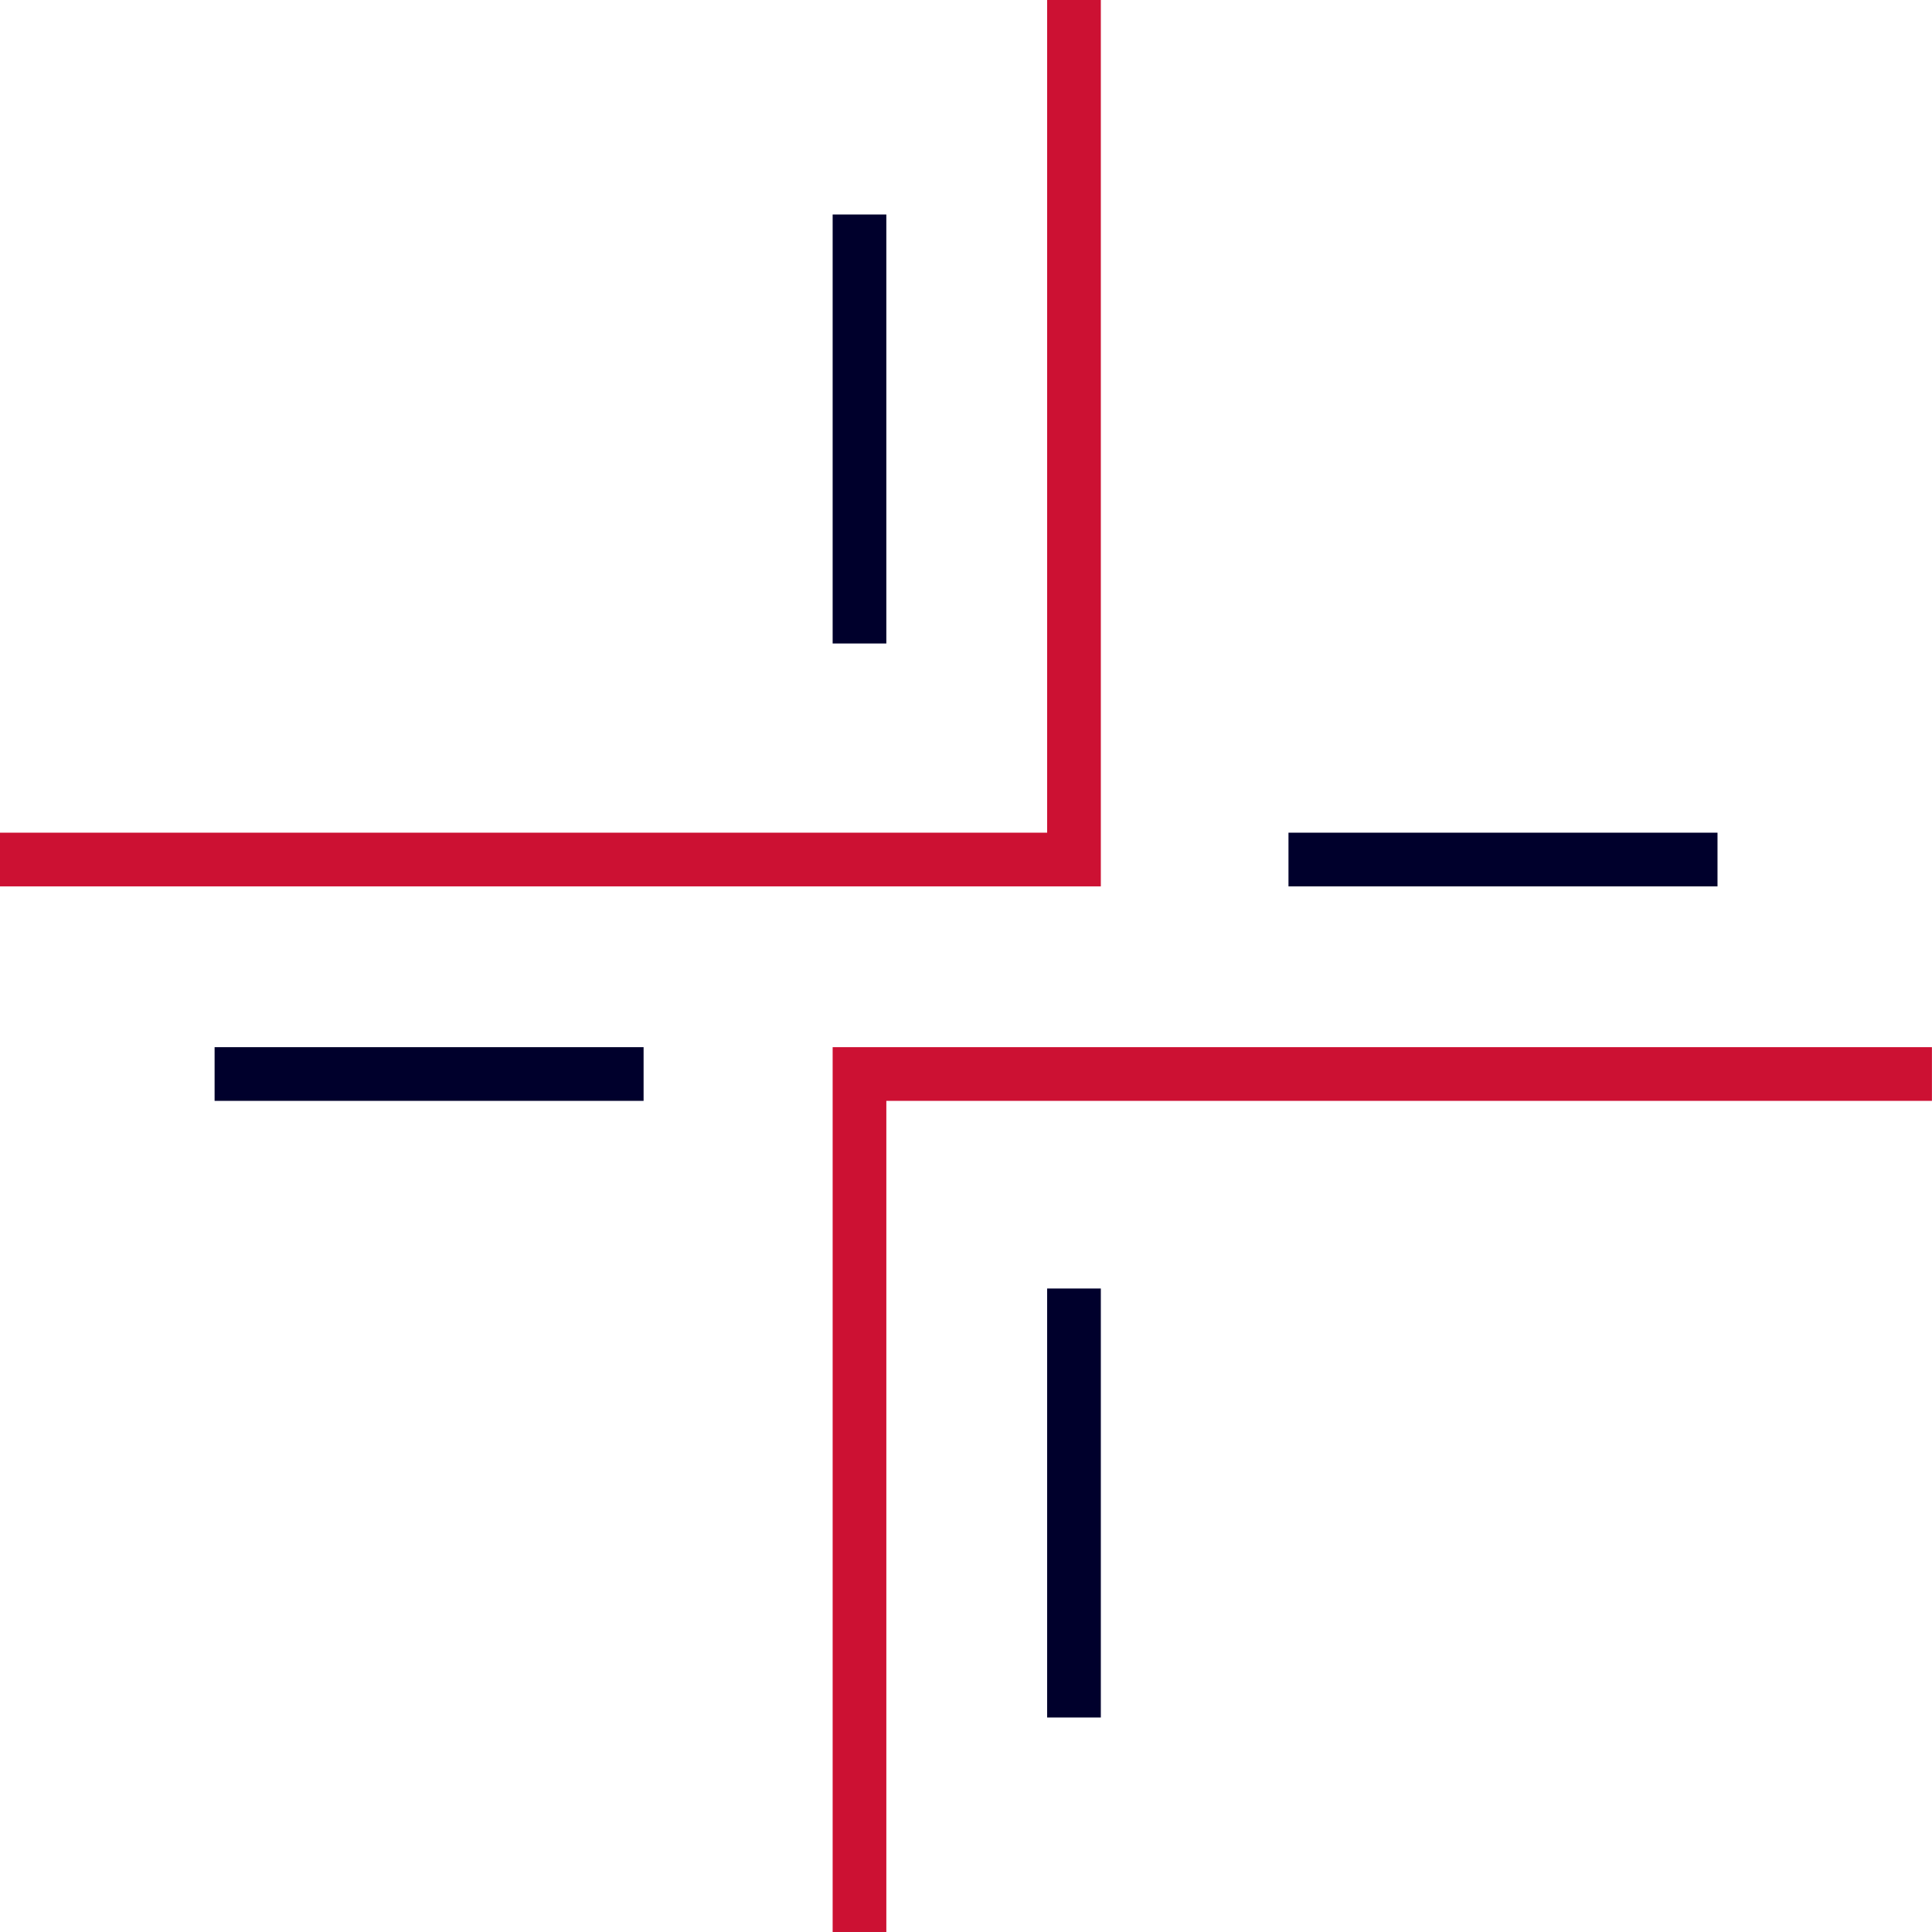
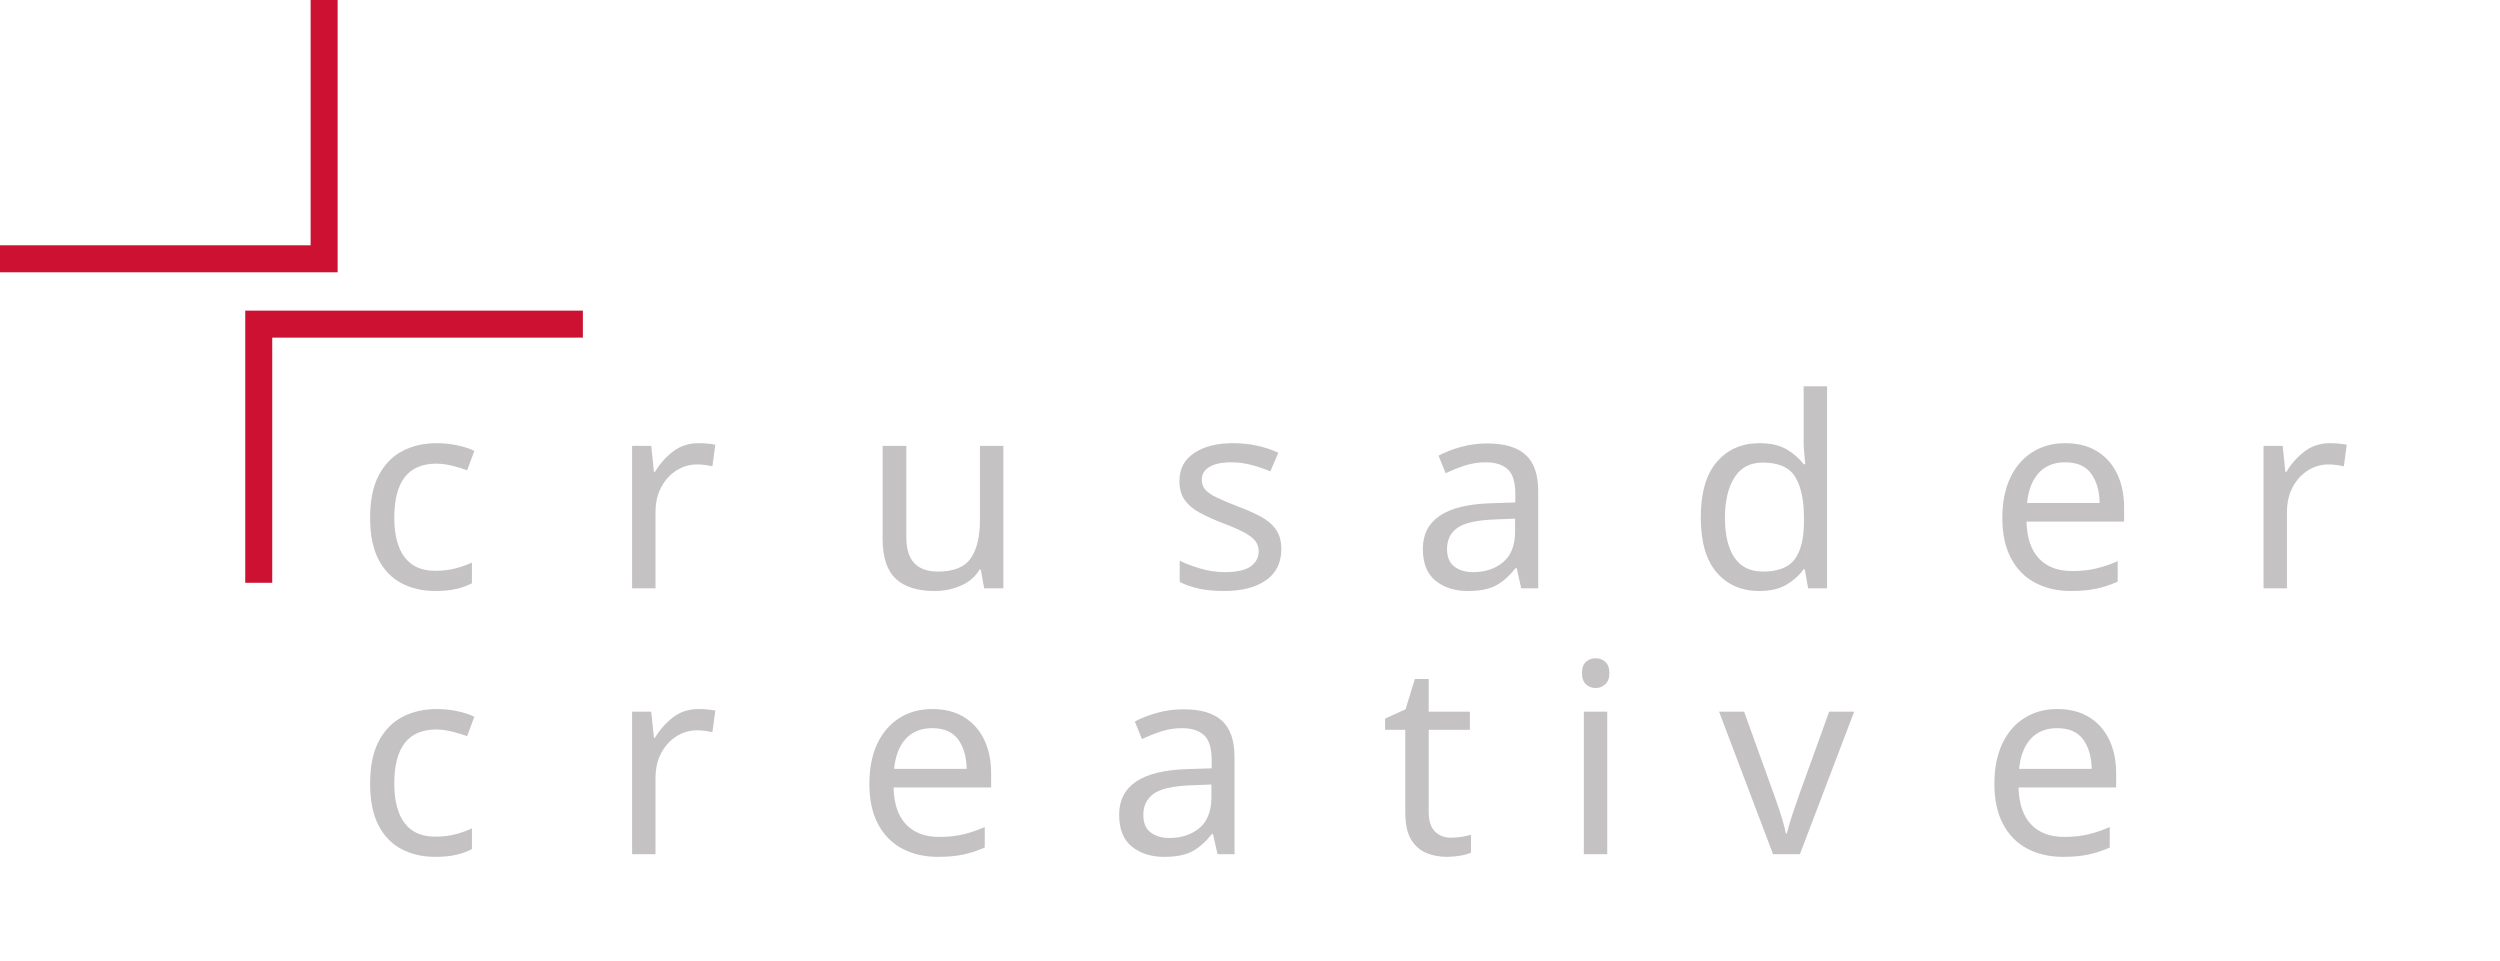
- <svg xmlns="http://www.w3.org/2000/svg" id="Layer_1" data-name="Layer 1" viewBox="0 0 562.5 562.5">
+ <svg xmlns="http://www.w3.org/2000/svg" id="Layer_1" data-name="Layer 1" viewBox="0 0 1043.88 400.85">
  <defs>
-     <style>.cls-1,.cls-2{fill:none;stroke-miterlimit:10;stroke-width:15.63px;}.cls-1{stroke:#c13;}.cls-2{stroke:#00002c;}</style>
+     <style>
+             .cls-1{fill:none;stroke:#c13;stroke-miterlimit:10;stroke-width:11.27px;}
+             .cls-2,
+             .cls-3{isolation:isolate;}
+             .cls-3{font-size:111.01px;fill:#c4c2c2;font-family:BioRhymeExpanded-Regular, BioRhyme Expanded;}
+         </style>
  </defs>
-   <g id="Crusader-cross-details">
-     <g id="Crusader-cross-main">
-       <path class="cls-1" d="M331.21,19.23V269.48H18.52" transform="translate(-18.52 -19.23)" />
-       <path class="cls-1" d="M581,331.93H268.76v249.8" transform="translate(-18.52 -19.23)" />
+   <g id="Crusader-Logo-name">
+     <g id="crusader-icon">
+       <path class="cls-1" d="M149.13,127.94V236H13.79" transform="translate(-13.79 -127.94)" />
+       <path class="cls-1" d="M257.17,263.28H121.83v108" transform="translate(-13.79 -127.94)" />
    </g>
-     <g id="Crusader-cross-detail">
-       <path class="cls-2" d="M268.76,81.68v124.9" transform="translate(-18.52 -19.23)" />
-       <path class="cls-2" d="M81,331.93h124.9" transform="translate(-18.52 -19.23)" />
-       <path class="cls-2" d="M331.21,394.38v124.9" transform="translate(-18.52 -19.23)" />
-       <path class="cls-2" d="M393.66,269.48H518.57" transform="translate(-18.52 -19.23)" />
+     <g class="cls-2">
+       <text class="cls-3" transform="translate(148.43 245.66)">c</text>
+       <text class="cls-3" transform="translate(254.5 245.66)">r</text>
+       <text class="cls-3" transform="translate(359.78 245.66)">u</text>
+       <text class="cls-3" transform="translate(486.82 245.66)">s</text>
+       <text class="cls-3" transform="translate(589 245.66)">a</text>
+       <text class="cls-3" transform="translate(704.05 245.66)">d</text>
+       <text class="cls-3" transform="translate(829.97 245.66)">e</text>
+       <text class="cls-3" transform="translate(935.71 245.66)">r</text>
+     </g>
+     <g class="cls-2">
+       <text class="cls-3" transform="translate(148.43 356.67)">c</text>
+       <text class="cls-3" transform="translate(254.5 356.67)">r</text>
+       <text class="cls-3" transform="translate(356.9 356.67)">e</text>
+       <text class="cls-3" transform="translate(462.19 356.67)">a</text>
+       <text class="cls-3" transform="translate(576.57 356.67)">t</text>
+       <text class="cls-3" transform="translate(651.9 356.67)">i</text>
+       <text class="cls-3" transform="translate(717.81 356.67)">v</text>
+       <text class="cls-3" transform="translate(826.65 356.67)">e</text>
    </g>
  </g>
</svg>
